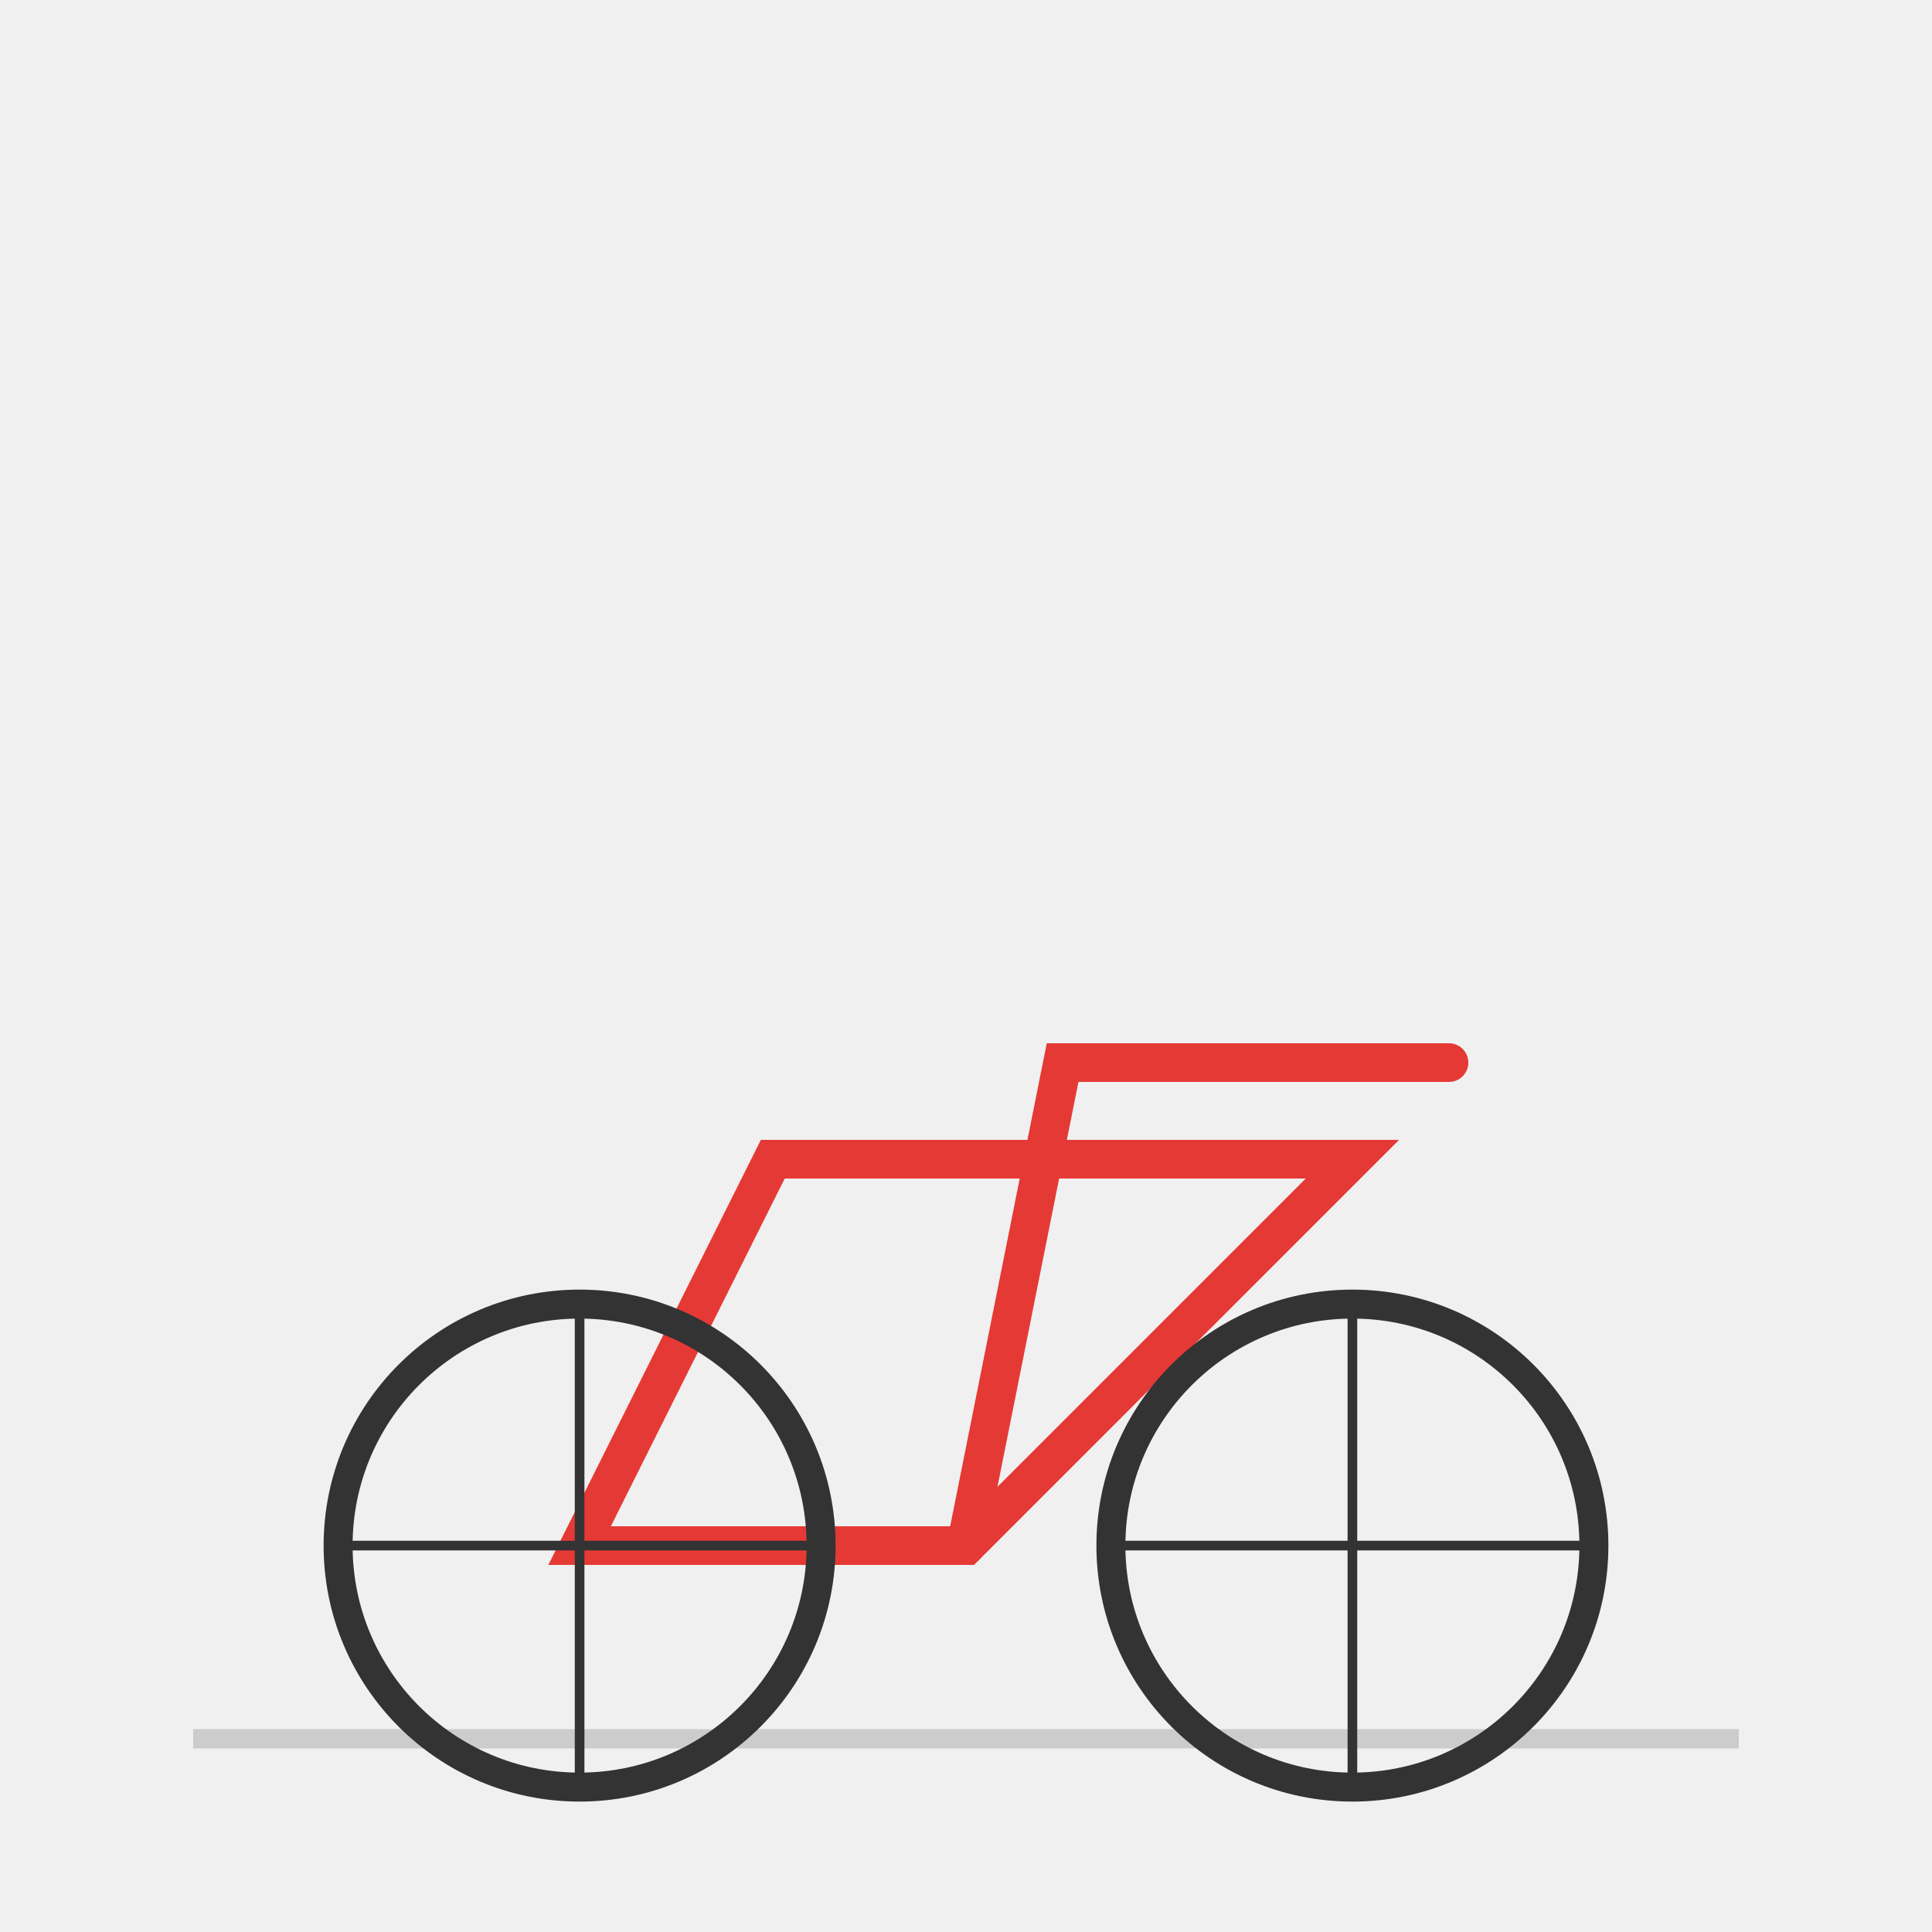
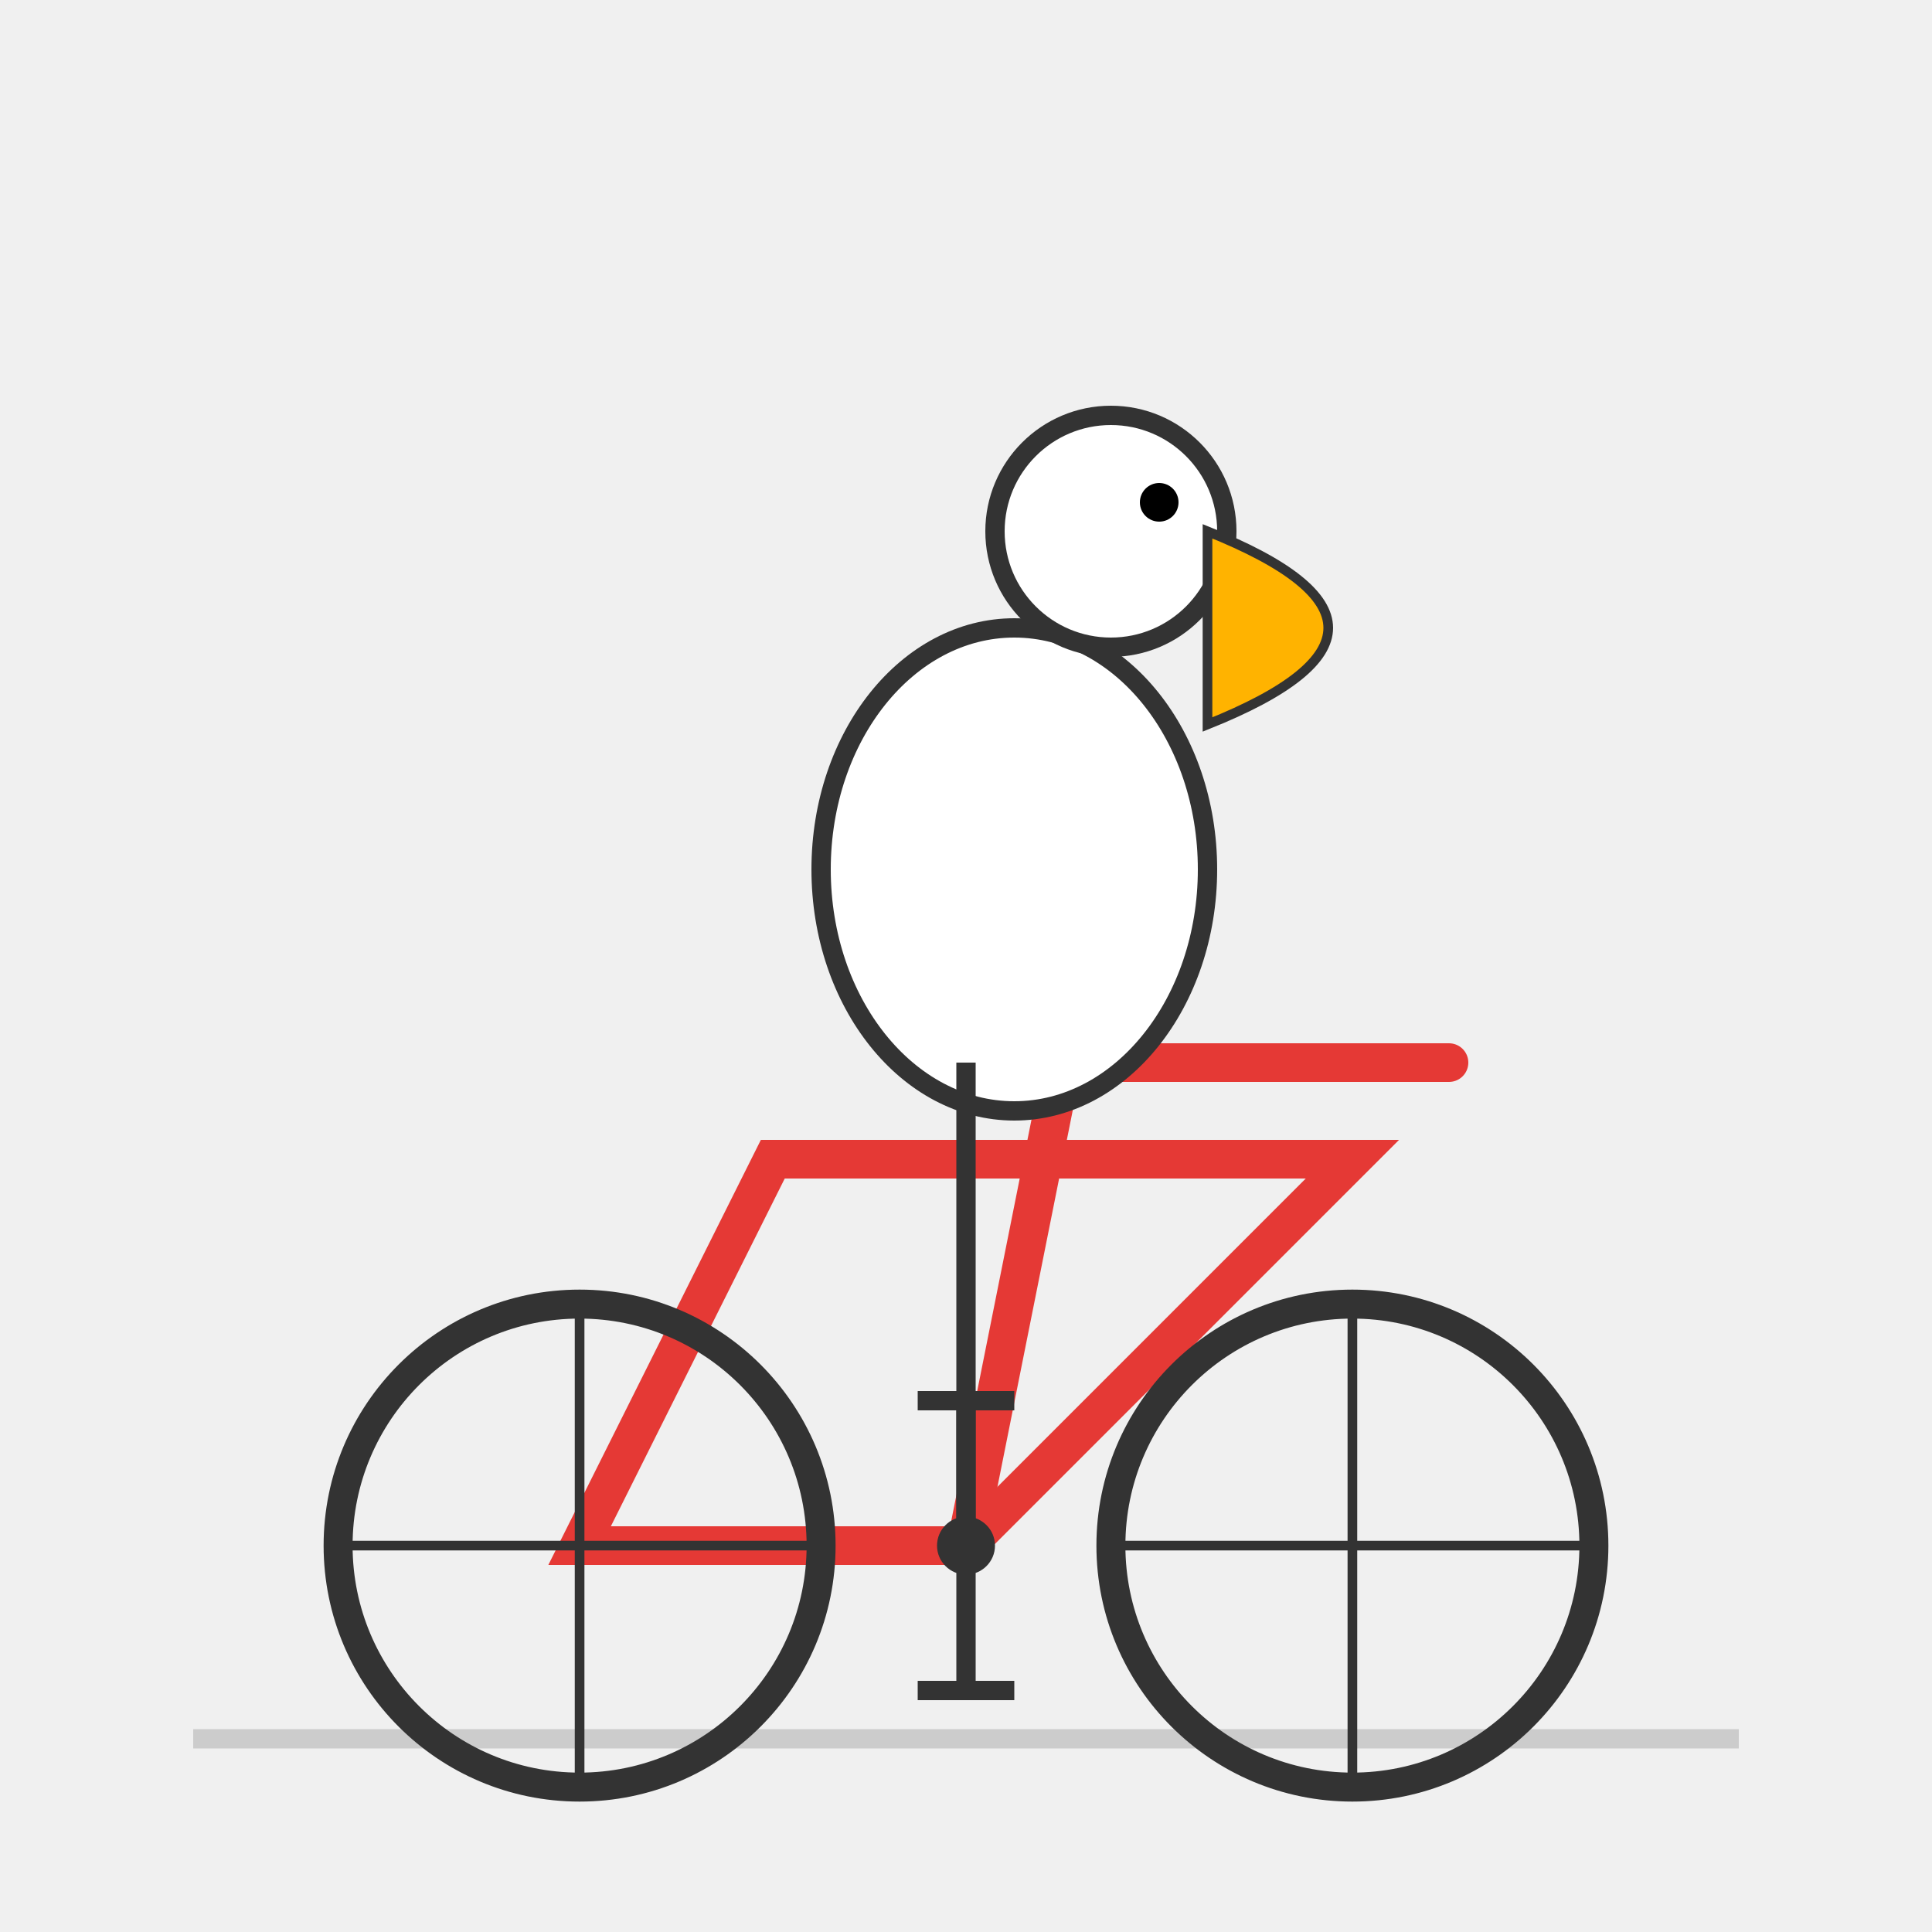
<svg xmlns="http://www.w3.org/2000/svg" viewBox="0 0 200 200">
  <style>
    @keyframes rotate {
      from { transform: rotate(0deg); }
      to { transform: rotate(360deg); }
    }
    .wheel {
      animation: rotate 2s linear infinite;
      transform-origin: center;
      transform-box: fill-box;
    }
+     @keyframes bob {
+       0%, 100% { transform: translateY(0); }
+       50% { transform: translateY(-5px); }
+     }
+     #pelican {
+       animation: bob 1s ease-in-out infinite;
+     }
  </style>
  <g id="environment">
    <line id="road" x1="20" y1="180" x2="180" y2="180" stroke="#ccc" stroke-width="2" />
  </g>
  <g id="bicycle">
    <g id="bicycle-frame" stroke="#E53935" stroke-width="4" fill="none" stroke-linecap="round">
      <path d="M60 160 L100 160 L140 120 L80 120 Z" />
      <path d="M100 160 L110 110 L150 110" />
+     </g>
+     <g id="pedals" class="wheel">
+       <circle cx="100" cy="160" r="3" fill="#333" />
+       <line x1="100" y1="160" x2="100" y2="145" stroke="#333" stroke-width="2" />
+       <line x1="95" y1="145" x2="105" y2="145" stroke="#333" stroke-width="2" />
+       <line x1="100" y1="160" x2="100" y2="175" stroke="#333" stroke-width="2" />
+       <line x1="95" y1="175" x2="105" y2="175" stroke="#333" stroke-width="2" />
    </g>
    <g id="wheels">
      <g id="front-wheel" class="wheel">
        <circle cx="140" cy="160" r="25" stroke="#333" stroke-width="3" fill="none" />
        <line x1="115" y1="160" x2="165" y2="160" stroke="#333" stroke-width="1" />
        <line x1="140" y1="135" x2="140" y2="185" stroke="#333" stroke-width="1" />
      </g>
      <g id="back-wheel" class="wheel">
        <circle cx="60" cy="160" r="25" stroke="#333" stroke-width="3" fill="none" />
        <line x1="35" y1="160" x2="85" y2="160" stroke="#333" stroke-width="1" />
        <line x1="60" y1="135" x2="60" y2="185" stroke="#333" stroke-width="1" />
      </g>
    </g>
  </g>
+   <g id="pelican">
+     <ellipse cx="105" cy="90" rx="20" ry="25" fill="white" stroke="#333" stroke-width="2" />
+     <circle cx="115" cy="55" r="12" fill="white" stroke="#333" stroke-width="2" />
+     <path d="M125 55 Q150 65 125 75 Z" fill="#FFB300" stroke="#333" stroke-width="1" />
+     <circle cx="120" cy="52" r="2" fill="black" />
+     <line x1="100" y1="110" x2="100" y2="160" stroke="#333" stroke-width="2" />
+   </g>
</svg>
